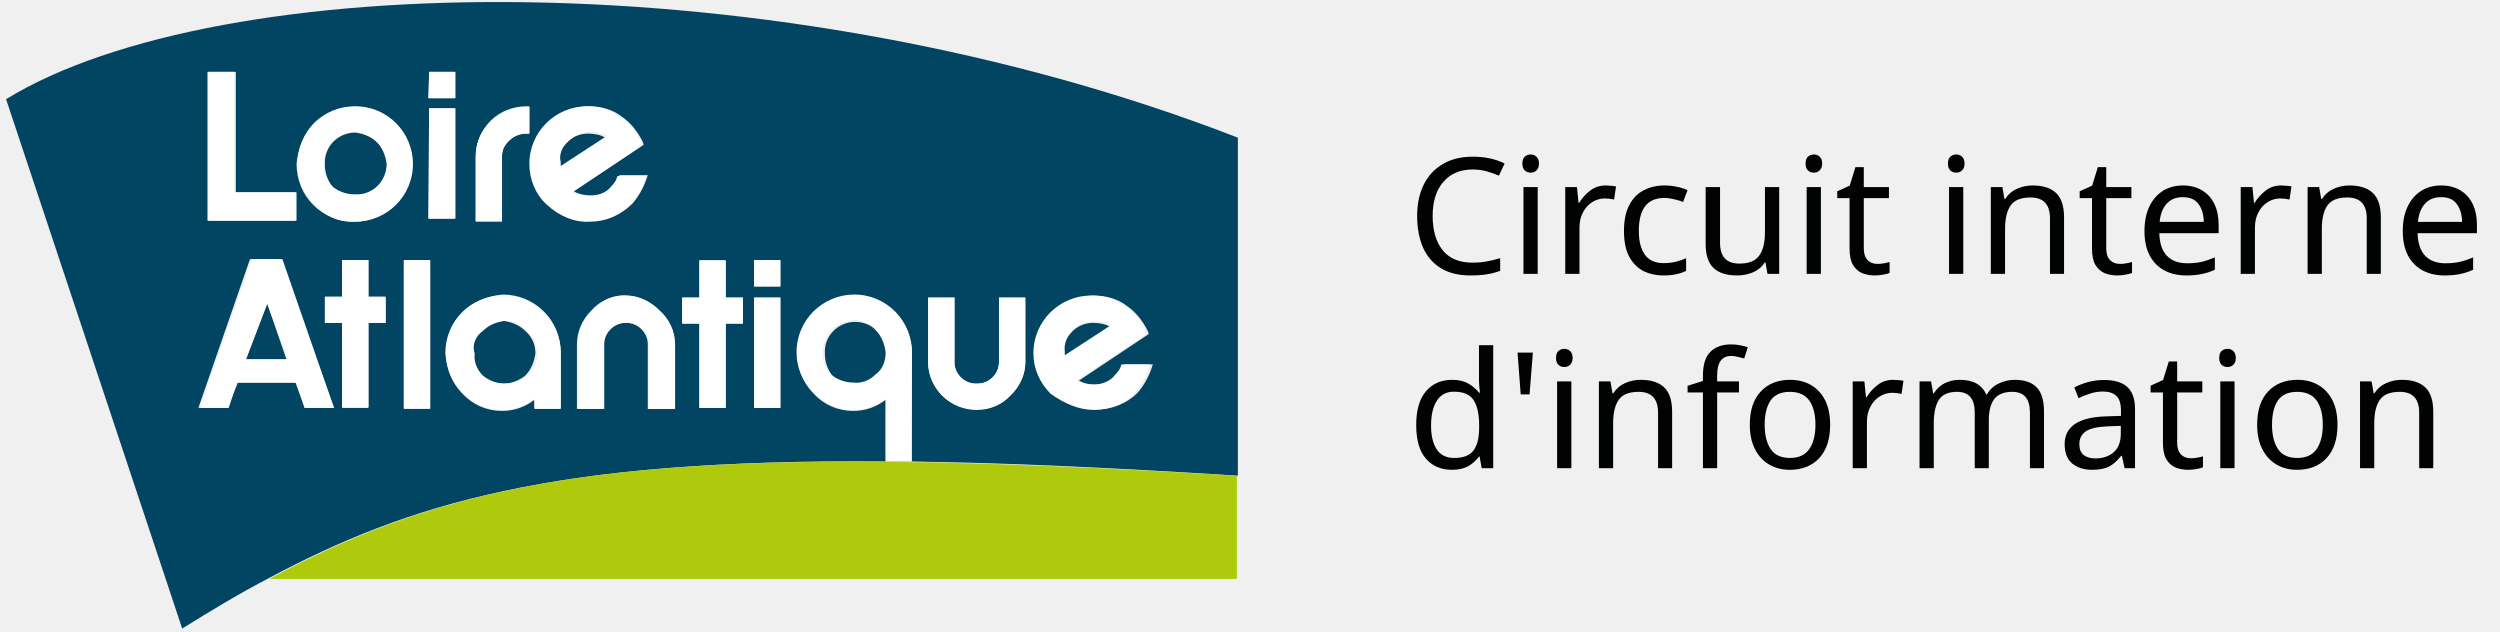
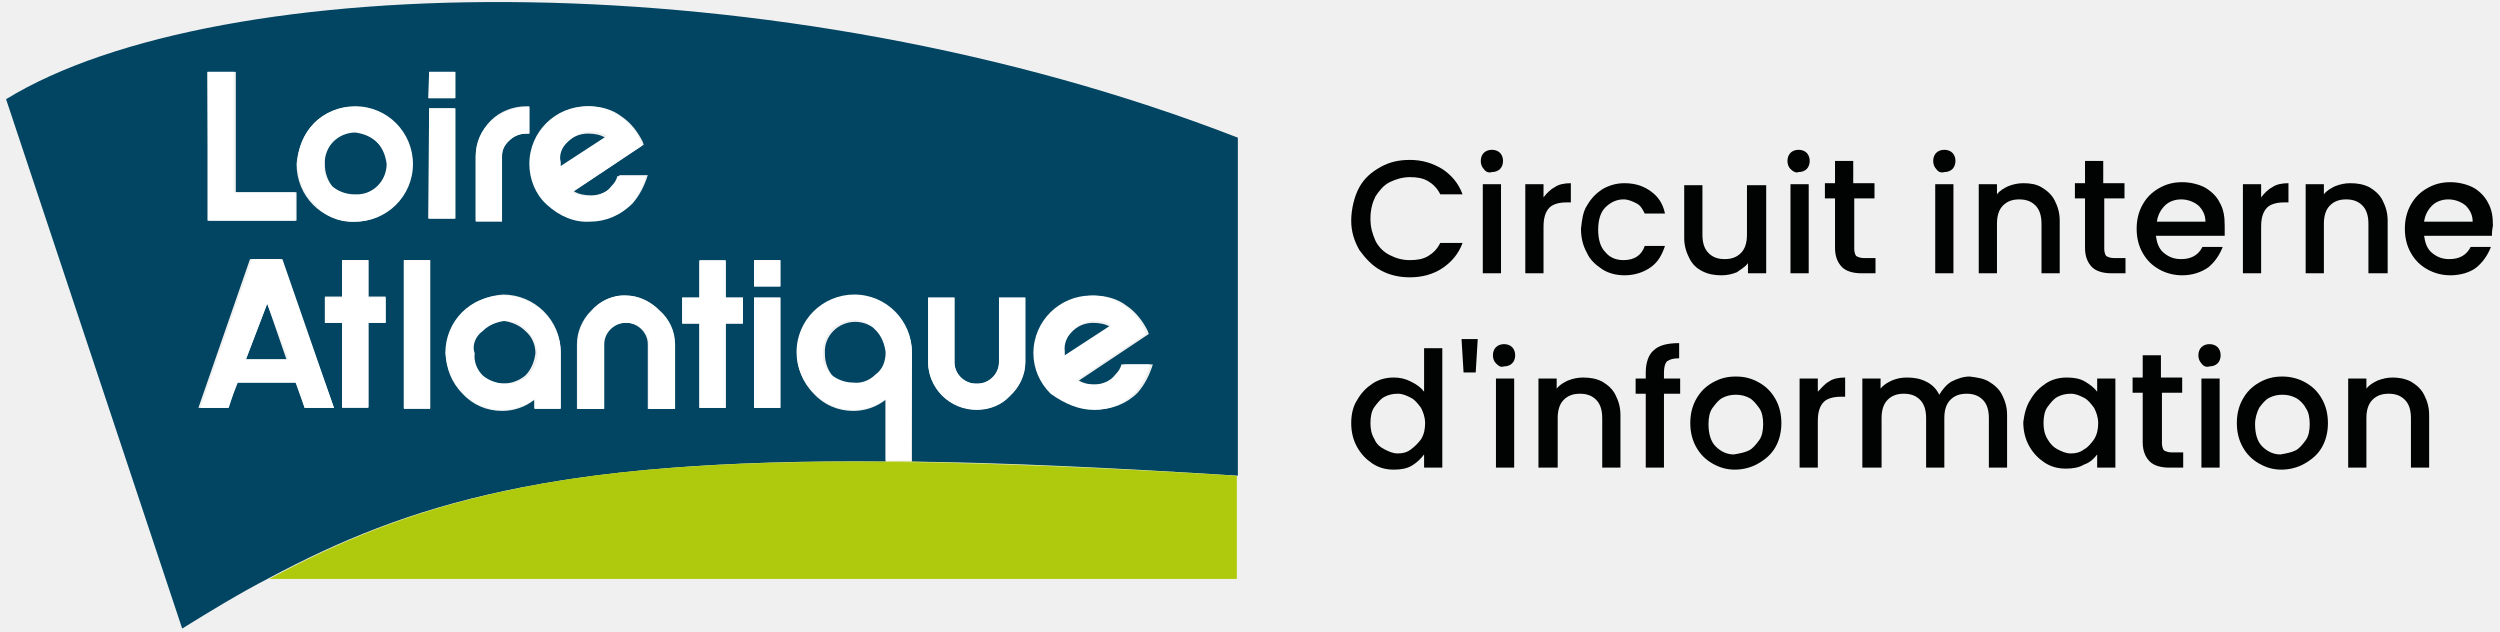
<svg xmlns="http://www.w3.org/2000/svg" version="1.1" id="Calque_1" x="0px" y="0px" viewBox="0 0 247 62.4" style="enable-background:new 0 0 247 62.4;" xml:space="preserve">
  <style type="text/css">
	.st0{fill:#014562;}
	.st1{fill:#AFCA0C;}
	.st2{fill:#FFFFFF;}
	.st3{enable-background:new    ;}
	.st4{fill:#010202;}
- 	.st5{font-family:'Muli-Bold';}
- 	.st6{font-size:16px;}
</style>
  <g id="Groupe_2497_1_" transform="translate(0 -20)">
    <g>
      <g id="logo-loire-atlantique-rvb_1_" transform="translate(0 20)">
        <path id="Tracé_695_1_" class="st0" d="M59.8,13.6c-0.5-0.3-1.1-0.4-1.7-0.4c-0.8,0-1.6,0.3-2.2,1c-0.6,0.6-0.9,1.4-0.8,2.2v0.4     L59.8,13.6z" />
        <path id="Tracé_696_1_" class="st0" d="M109.7,32.3c-0.5-0.3-1.1-0.4-1.7-0.4c-0.8,0-1.6,0.3-2.2,1c-0.6,0.6-0.9,1.4-0.8,2.2     v0.4L109.7,32.3z" />
        <path id="Tracé_697_1_" class="st0" d="M35.1,19.3c0.8,0,1.6-0.3,2.2-0.8c0.6-0.6,0.9-1.4,1-2.2c0-0.8-0.3-1.6-1-2.2     c-0.6-0.6-1.4-0.9-2.2-1c-1.7,0-3.1,1.4-3,3.1v0.1c0,0.8,0.3,1.6,0.8,2.2C33.5,19,34.2,19.3,35.1,19.3z" />
        <path id="Tracé_698_1_" class="st0" d="M84.5,31.8c-1.7,0-3.1,1.4-3,3.1V35c0,0.8,0.3,1.6,0.8,2.2c0.6,0.6,1.4,0.9,2.2,0.8     c0.8,0,1.6-0.3,2.2-0.8c0.6-0.6,0.9-1.4,1-2.2C87.6,33.2,86.2,31.8,84.5,31.8z" />
        <path id="Tracé_699_1_" class="st0" d="M49.7,37.9c0.8,0,1.6-0.3,2.2-0.8c0.6-0.6,0.9-1.4,1-2.2c0-0.8-0.3-1.6-1-2.2     c-0.6-0.6-1.4-0.9-2.2-1c-1.7,0-3.1,1.4-3,3.1v0.1c0,0.8,0.3,1.6,0.8,2.2C48.1,37.6,48.9,37.9,49.7,37.9z" />
-         <path id="Tracé_700_1_" class="st0" d="M87.5,45.6v-6.1c-0.9,0.7-2,1.1-3.2,1.1c-1.5,0-2.9-0.6-3.9-1.7c-2.2-2.2-2.2-5.8,0-8     s5.8-2.2,8,0c1.1,1.1,1.7,2.5,1.7,4v10.7h-0.3c9.3,0.1,19.9,0.6,32.5,1.4V13.6C76.7-4.1,21.6-3.1,0.6,9.8L18,62.1     c2.9-1.8,5.7-3.5,8.6-5l0,0C40.3,49.8,54.6,45.3,87.5,45.6z M104.1,30.9c1.1-1.1,2.5-1.7,4-1.7c1.1,0,2.3,0.3,3.2,1     c0.9,0.6,1.6,1.5,2.1,2.5l0.1,0.3l-6.9,4.6c0.5,0.3,1.1,0.4,1.7,0.4c0.8,0,1.6-0.3,2.2-1c0.3-0.3,0.5-0.6,0.6-1h2.8     c-0.3,1-0.8,2-1.5,2.8c-2.2,2.2-5.8,2.2-8,0c-1.1-1.1-1.7-2.5-1.7-4C102.5,33.3,103,31.9,104.1,30.9L104.1,30.9z M91.7,29.4h2.6     v6.4c0,1.2,1.1,2.2,2.3,2.1c1.2,0,2.1-1,2.1-2.1v-6.4h2.6v6.4c0,1.3-0.6,2.5-1.5,3.3c-1.8,1.8-4.8,1.8-6.7,0     c-0.9-0.9-1.4-2.1-1.4-3.3V29.4L91.7,29.4z M38.1,31.9h-1.7v8.3h-2.6v-8.3h-1.7v-2.6h1.7v-3.6h2.6v3.6h1.7V31.9z M42.5,40.3h-2.6     V25.7h2.6V40.3z M74.5,25.7h2.6v2.6h-2.6V25.7z M74.5,29.4h2.6v10.9h-2.6V29.4z M67.4,29.4h1.7v-3.6h2.6v3.6h1.7V32h-1.7v8.3     h-2.6V32h-1.7V29.4z M66.6,34v6.4H64V34c0-1.2-1.1-2.2-2.3-2.1c-1.2,0-2.1,1-2.1,2.1v6.4H57V34c0-1.2,0.5-2.4,1.4-3.3     c1.6-1.8,4.3-2,6.2-0.5c0.2,0.1,0.3,0.3,0.5,0.5C66,31.4,66.7,32.7,66.6,34L66.6,34z M54.2,12.2c1.1-1.1,2.5-1.7,4-1.7     c1.1,0,2.3,0.3,3.2,1c0.9,0.6,1.6,1.5,2.1,2.5l0.1,0.3l-6.9,4.6c0.5,0.3,1.1,0.4,1.7,0.4c0.8,0,1.6-0.3,2.2-1     c0.3-0.3,0.5-0.6,0.6-1H64c-0.3,1-0.8,2-1.5,2.8c-2.2,2.2-5.8,2.2-8,0c-1.1-1.1-1.7-2.5-1.7-4C52.5,14.7,53.1,13.2,54.2,12.2z      M47,15.4c0-1.3,0.6-2.6,1.5-3.5c0.9-0.9,2.2-1.4,3.5-1.4h0.3v2.7H52c-0.6,0-1.2,0.2-1.7,0.7c-0.4,0.4-0.7,0.9-0.7,1.5v6.4H47     V15.4L47,15.4z M49.7,29.1c3.1,0,5.7,2.5,5.7,5.7l0,0v5.5h-2.6v-0.8c-0.9,0.7-2,1.1-3.2,1.1c-1.5,0-2.9-0.6-3.9-1.7     c-2.2-2.2-2.2-5.8,0-8C46.8,29.8,48.2,29.2,49.7,29.1L49.7,29.1z M42.4,7.1h2.5v2.6h-2.6L42.4,7.1L42.4,7.1z M42.4,10.7h2.5v10.9     h-2.6L42.4,10.7L42.4,10.7z M31,12.2c2.2-2.2,5.8-2.2,8,0c1.1,1.1,1.7,2.5,1.7,4c0,3.1-2.5,5.7-5.7,5.7s-5.7-2.5-5.7-5.7     C29.4,14.8,30,13.3,31,12.2z M20.5,7.1h2.8V19h6v2.8h-8.7V7.1H20.5z M22.5,40.3h-2.9l5.1-14.7h3L33,40.3h-2.9l-0.8-2.5h-5.8     L22.5,40.3z" />
+         <path id="Tracé_700_1_" class="st0" d="M87.5,45.6v-6.1c-0.9,0.7-2,1.1-3.2,1.1c-1.5,0-2.9-0.6-3.9-1.7c-2.2-2.2-2.2-5.8,0-8     s5.8-2.2,8,0c1.1,1.1,1.7,2.5,1.7,4v10.7h-0.3c9.3,0.1,19.9,0.6,32.5,1.4V13.6C76.7-4.1,21.6-3.1,0.6,9.8L18,62.1     c2.9-1.8,5.7-3.5,8.6-5l0,0C40.3,49.8,54.6,45.3,87.5,45.6z M104.1,30.9c1.1-1.1,2.5-1.7,4-1.7c1.1,0,2.3,0.3,3.2,1     c0.9,0.6,1.6,1.5,2.1,2.5l0.1,0.3l-6.9,4.6c0.5,0.3,1.1,0.4,1.7,0.4c0.8,0,1.6-0.3,2.2-1c0.3-0.3,0.5-0.6,0.6-1h2.8     c-0.3,1-0.8,2-1.5,2.8c-2.2,2.2-5.8,2.2-8,0c-1.1-1.1-1.7-2.5-1.7-4C102.5,33.3,103,31.9,104.1,30.9L104.1,30.9z M91.7,29.4h2.6     v6.4c0,1.2,1.1,2.2,2.3,2.1c1.2,0,2.1-1,2.1-2.1v-6.4h2.6v6.4c0,1.3-0.6,2.5-1.5,3.3c-1.8,1.8-4.8,1.8-6.7,0     c-0.9-0.9-1.4-2.1-1.4-3.3V29.4L91.7,29.4z M38.1,31.9h-1.7v8.3h-2.6v-8.3h-1.7v-2.6h1.7v-3.6h2.6v3.6h1.7V31.9z M42.5,40.3h-2.6     V25.7h2.6V40.3z M74.5,25.7h2.6v2.6h-2.6V25.7z M74.5,29.4h2.6v10.9h-2.6V29.4z M67.4,29.4h1.7v-3.6h2.6v3.6h1.7V32h-1.7v8.3     h-2.6V32h-1.7V29.4z M66.6,34v6.4H64V34c0-1.2-1.1-2.2-2.3-2.1c-1.2,0-2.1,1-2.1,2.1v6.4H57V34c0-1.2,0.5-2.4,1.4-3.3     c1.6-1.8,4.3-2,6.2-0.5c0.2,0.1,0.3,0.3,0.5,0.5C66,31.4,66.7,32.7,66.6,34L66.6,34z M54.2,12.2c1.1-1.1,2.5-1.7,4-1.7     c1.1,0,2.3,0.3,3.2,1c0.9,0.6,1.6,1.5,2.1,2.5l0.1,0.3l-6.9,4.6c0.5,0.3,1.1,0.4,1.7,0.4c0.8,0,1.6-0.3,2.2-1     c0.3-0.3,0.5-0.6,0.6-1H64c-0.3,1-0.8,2-1.5,2.8c-2.2,2.2-5.8,2.2-8,0c-1.1-1.1-1.7-2.5-1.7-4C52.5,14.7,53.1,13.2,54.2,12.2z      M47,15.4c0-1.3,0.6-2.6,1.5-3.5s2.2-1.4,3.5-1.4h0.3v2.7H52c-0.6,0-1.2,0.2-1.7,0.7c-0.4,0.4-0.7,0.9-0.7,1.5v6.4H47V15.4     L47,15.4z M49.7,29.1c3.1,0,5.7,2.5,5.7,5.7l0,0v5.5h-2.6v-0.8c-0.9,0.7-2,1.1-3.2,1.1c-1.5,0-2.9-0.6-3.9-1.7     c-2.2-2.2-2.2-5.8,0-8C46.8,29.8,48.2,29.2,49.7,29.1L49.7,29.1z M42.4,7.1h2.5v2.6h-2.6L42.4,7.1L42.4,7.1z M42.4,10.7h2.5v10.9     h-2.6L42.4,10.7L42.4,10.7z M31,12.2c2.2-2.2,5.8-2.2,8,0c1.1,1.1,1.7,2.5,1.7,4c0,3.1-2.5,5.7-5.7,5.7s-5.7-2.5-5.7-5.7     C29.4,14.8,30,13.3,31,12.2z M20.5,7.1h2.8V19h6v2.8h-8.7L20.5,7.1L20.5,7.1z M22.5,40.3h-2.9l5.1-14.7h3L33,40.3h-2.9l-0.8-2.5     h-5.8L22.5,40.3z" />
        <path id="Tracé_701_1_" class="st0" d="M24.3,35.5h4L26.4,30L24.3,35.5z" />
        <path id="Tracé_702_1_" class="st1" d="M26.6,57.2h95.6V47C66.9,43.7,47.5,46,26.6,57.2z" />
        <path id="Tracé_704_1_" class="st1" d="M122.3,47L122.3,47c-12.6-0.8-23.3-1.2-32.5-1.4h-2.2c-33-0.3-47.3,4.2-61,11.6l0,0     C47.5,46,66.9,43.7,122.3,47z" />
        <path id="Tracé_705_1_" class="st2" d="M35.1,21.9c3.1,0,5.7-2.5,5.7-5.7l0,0c0-3.1-2.5-5.7-5.7-5.7s-5.7,2.5-5.7,5.7     c0,1.5,0.6,2.9,1.7,4C32.1,21.4,33.6,22,35.1,21.9z M32.8,14c0.6-0.6,1.4-0.9,2.2-1c0.8,0.1,1.6,0.4,2.2,1c0.6,0.6,0.9,1.4,1,2.2     c0,1.7-1.4,3.1-3.1,3H35c-0.8,0-1.6-0.3-2.2-0.8c-0.6-0.6-0.9-1.4-0.8-2.2C32,15.5,32.3,14.7,32.8,14z" />
        <rect id="Rectangle_526_1_" x="42.4" y="10.7" class="st2" width="2.6" height="10.9" />
        <path id="Tracé_706_1_" class="st2" d="M49.6,15.4c0-0.6,0.2-1.1,0.7-1.5c0.4-0.4,1-0.7,1.7-0.7h0.3v-2.6H52     c-1.3,0-2.5,0.5-3.5,1.4S47,14.1,47,15.5v6.4h2.6V15.4L49.6,15.4z" />
        <path id="Tracé_707_1_" class="st2" d="M36.4,25.7h-2.6v3.7h-1.7v2.5h1.7v8.4h2.6v-8.4h1.7v-2.5h-1.7V25.7z" />
        <rect id="Rectangle_527_1_" x="39.9" y="25.7" class="st2" width="2.6" height="14.7" />
        <path id="Tracé_708_1_" class="st2" d="M45.7,38.8c1,1.1,2.4,1.7,3.9,1.7c1.2,0,2.3-0.4,3.2-1.1v1h2.6v-5.5     c0-3.1-2.5-5.7-5.7-5.7S44,31.7,44,34.9C44.1,36.3,44.7,37.8,45.7,38.8z M47.7,32.7c0.6-0.6,1.4-0.9,2.2-1c0.8,0,1.6,0.3,2.2,1     c0.6,0.6,0.9,1.4,1,2.2c0,1.7-1.4,3.1-3.1,3h-0.1c-0.8,0-1.6-0.3-2.2-0.8c-0.6-0.6-0.9-1.4-0.8-2.2C46.6,34.1,47,33.2,47.7,32.7z     " />
        <path id="Tracé_709_1_" class="st2" d="M58.5,30.7c-0.9,0.9-1.4,2.1-1.4,3.3v6.4h2.6V34c0-1.2,1.1-2.2,2.3-2.1     c1.2,0,2.1,1,2.1,2.1v6.4h2.6V34c0-1.3-0.6-2.5-1.5-3.3c-0.9-0.9-2.1-1.5-3.3-1.5C60.6,29.1,59.3,29.7,58.5,30.7z" />
        <path id="Tracé_710_1_" class="st2" d="M69.1,40.3h2.6v-8.4h1.7v-2.5h-1.7v-3.7h-2.6v3.7h-1.7v2.5h1.7V40.3z" />
        <rect id="Rectangle_528_1_" x="74.5" y="29.4" class="st2" width="2.6" height="10.9" />
        <rect id="Rectangle_529_1_" x="74.5" y="25.7" class="st2" width="2.6" height="2.6" />
        <path id="Tracé_711_1_" class="st2" d="M90.1,34.8c0-3.1-2.5-5.7-5.7-5.7c-3.1,0-5.7,2.5-5.7,5.7c0,1.5,0.6,2.9,1.7,4     c1,1.1,2.4,1.7,3.9,1.7c1.2,0,2.3-0.4,3.2-1.1v6.1H90L90.1,34.8L90.1,34.8z M86.5,37c-0.6,0.6-1.4,0.9-2.2,0.8     c-0.8,0-1.6-0.3-2.2-0.8c-0.6-0.6-0.9-1.4-0.8-2.2c0-0.8,0.3-1.6,0.8-2.2c0.6-0.6,1.4-0.9,2.2-1c0.8,0,1.6,0.3,2.2,1     c0.6,0.6,0.9,1.4,1,2.2C87.5,35.7,87.2,36.5,86.5,37L86.5,37z" />
        <path id="Tracé_713_1_" class="st2" d="M96.5,40.5c1.3,0,2.5-0.5,3.3-1.4c0.9-0.9,1.5-2.1,1.5-3.3v-6.4h-2.6v6.4     c0,1.2-1.1,2.2-2.3,2.1c-1.2,0-2.1-1-2.1-2.1v-6.4h-2.6v6.4c0,1.2,0.5,2.4,1.4,3.3C94,40,95.2,40.5,96.5,40.5z" />
        <path id="Tracé_714_1_" class="st2" d="M58.3,21.9c1.5,0,3-0.6,4-1.7c0.7-0.8,1.2-1.7,1.5-2.8H61c-0.1,0.4-0.3,0.7-0.6,1     c-0.5,0.7-1.4,1-2.2,1c-0.6,0-1.1-0.1-1.7-0.4l6.9-4.6L63.3,14c-0.4-1-1.1-1.9-2.1-2.5c-0.9-0.7-2-1-3.2-1     c-3.1,0-5.7,2.5-5.7,5.7l0,0c0,1.5,0.6,3,1.7,4C55.3,21.4,56.8,22,58.3,21.9z M56.1,14c0.6-0.6,1.4-1,2.2-1     c0.6,0,1.1,0.1,1.7,0.4l-4.6,3V16C55.2,15.4,55.5,14.5,56.1,14z" />
        <path id="Tracé_715_1_" class="st2" d="M108.1,40.5c1.5,0,3-0.6,4-1.7c0.7-0.8,1.2-1.7,1.5-2.8h-2.8c-0.1,0.4-0.3,0.7-0.6,1     c-0.5,0.7-1.4,1-2.2,1c-0.6,0-1.1-0.1-1.7-0.4l6.9-4.6l-0.1-0.3c-0.4-1-1.1-1.9-2.1-2.5c-0.9-0.7-2-1-3.2-1     c-3.1,0-5.7,2.5-5.7,5.7c0,1.5,0.6,2.9,1.7,4C105.2,39.9,106.6,40.5,108.1,40.5z M105.9,32.7c0.6-0.6,1.4-1,2.2-1     c0.6,0,1.1,0.1,1.7,0.4l-4.6,3v-0.4C105.1,34,105.4,33.3,105.9,32.7z" />
-         <path id="Tracé_716_1_" class="st2" d="M29.2,19h-6.1V7.1h-2.6v14.7h8.7L29.2,19z" />
+         <path id="Tracé_716_1_" class="st2" d="M29.2,19h-6.1V7.1h-2.6v14.7h8.7V19z" />
        <path id="Tracé_717_1_" class="st2" d="M30.1,40.3H33l-5.1-14.7h-3l-5.1,14.7h2.8l0.8-2.5h5.8L30.1,40.3z M24.3,35.5l2.1-5.5     l2.1,5.5H24.3z" />
        <rect id="Rectangle_530_1_" x="42.4" y="7.1" class="st2" width="2.6" height="2.6" />
      </g>
    </g>
  </g>
-   <text transform="matrix(1 0 0 1 139.0457 27.0581)" class="st3">
-     <tspan x="0" y="0" class="st4 st5 st6">Circuit interne </tspan>
-     <tspan x="0" y="19.2" class="st4 st5 st6">d'information</tspan>
-   </text>
+   <g class="st3">
+     <path class="st4" d="M134.3,18.5c0.5-0.9,1.2-1.5,2.1-2s1.8-0.7,2.9-0.7c1.2,0,2.2,0.3,3.2,0.9c0.9,0.6,1.6,1.4,2,2.5h-2.2   c-0.3-0.6-0.7-1-1.2-1.3c-0.5-0.3-1.1-0.4-1.8-0.4c-0.7,0-1.4,0.2-2,0.5c-0.6,0.3-1,0.8-1.4,1.4c-0.3,0.6-0.5,1.3-0.5,2.2   s0.2,1.5,0.5,2.2c0.3,0.6,0.8,1.1,1.4,1.4s1.2,0.5,2,0.5c0.7,0,1.3-0.1,1.8-0.4c0.5-0.3,0.9-0.7,1.2-1.3h2.2   c-0.4,1.1-1.1,1.9-2,2.5c-0.9,0.6-2,0.9-3.2,0.9c-1,0-2-0.2-2.9-0.7c-0.9-0.5-1.5-1.2-2.1-2c-0.5-0.9-0.8-1.8-0.8-2.9   S133.8,19.4,134.3,18.5z" />
+     <path class="st4" d="M146.6,16.7c-0.2-0.2-0.3-0.5-0.3-0.8c0-0.3,0.1-0.6,0.3-0.8c0.2-0.2,0.5-0.3,0.8-0.3c0.3,0,0.6,0.1,0.8,0.3   c0.2,0.2,0.3,0.5,0.3,0.8c0,0.3-0.1,0.6-0.3,0.8c-0.2,0.2-0.5,0.3-0.8,0.3C147.1,17.1,146.8,17,146.6,16.7z M148.3,18.2v8.8h-1.8   v-8.8H148.3z" />
+     <path class="st4" d="M153.6,18.5c0.4-0.3,1-0.4,1.6-0.4V20h-0.5c-0.7,0-1.3,0.2-1.6,0.5c-0.4,0.4-0.6,1-0.6,1.9v4.6h-1.8v-8.8h1.8   v1.3C152.8,19.1,153.2,18.7,153.6,18.5z" />
+     <path class="st4" d="M156.8,20.3c0.4-0.7,0.9-1.2,1.5-1.6c0.7-0.4,1.4-0.6,2.2-0.6c1.1,0,1.9,0.3,2.6,0.8c0.7,0.5,1.2,1.2,1.4,2.2   h-2c-0.2-0.4-0.4-0.8-0.8-1c-0.4-0.2-0.8-0.4-1.3-0.4c-0.7,0-1.3,0.3-1.8,0.8s-0.7,1.3-0.7,2.2s0.2,1.7,0.7,2.2   c0.4,0.5,1,0.8,1.8,0.8c1.1,0,1.8-0.5,2.1-1.4h2c-0.3,0.9-0.7,1.6-1.4,2.1c-0.7,0.5-1.6,0.8-2.6,0.8c-0.8,0-1.6-0.2-2.2-0.6   s-1.2-0.9-1.5-1.6c-0.4-0.7-0.6-1.5-0.6-2.4C156.3,21.7,156.4,20.9,156.8,20.3z" />
+     <path class="st4" d="M174.5,18.2v8.8h-1.8v-1c-0.3,0.4-0.7,0.6-1.1,0.9c-0.5,0.2-1,0.3-1.5,0.3c-0.7,0-1.3-0.1-1.9-0.4   s-1-0.7-1.3-1.3s-0.5-1.2-0.5-2v-5.2h1.8v4.9c0,0.8,0.2,1.4,0.6,1.8c0.4,0.4,0.9,0.6,1.6,0.6s1.2-0.2,1.6-0.6   c0.4-0.4,0.6-1,0.6-1.8v-4.9H174.5z" />
+     <path class="st4" d="M176.9,16.7c-0.2-0.2-0.3-0.5-0.3-0.8c0-0.3,0.1-0.6,0.3-0.8c0.2-0.2,0.5-0.3,0.8-0.3c0.3,0,0.6,0.1,0.8,0.3   c0.2,0.2,0.3,0.5,0.3,0.8c0,0.3-0.1,0.6-0.3,0.8c-0.2,0.2-0.5,0.3-0.8,0.3C177.5,17.1,177.2,17,176.9,16.7z M178.7,18.2v8.8h-1.8   v-8.8H178.7z" />
+     <path class="st4" d="M183.2,19.7v4.9c0,0.3,0.1,0.6,0.2,0.7c0.2,0.1,0.4,0.2,0.8,0.2h1.1v1.5h-1.4c-0.8,0-1.5-0.2-1.9-0.6   s-0.7-1-0.7-1.9v-4.9h-1v-1.5h1v-2.2h1.8v2.2h2.1v1.5H183.2z" />
+     <path class="st4" d="M191.3,16.7c-0.2-0.2-0.3-0.5-0.3-0.8c0-0.3,0.1-0.6,0.3-0.8c0.2-0.2,0.5-0.3,0.8-0.3c0.3,0,0.6,0.1,0.8,0.3   c0.2,0.2,0.3,0.5,0.3,0.8c0,0.3-0.1,0.6-0.3,0.8c-0.2,0.2-0.5,0.3-0.8,0.3C191.8,17.1,191.5,17,191.3,16.7z M193,18.2v8.8h-1.8   v-8.8H193z" />
+     <path class="st4" d="M201.7,18.5c0.5,0.3,1,0.7,1.3,1.3s0.5,1.2,0.5,2v5.2h-1.8v-4.9c0-0.8-0.2-1.4-0.6-1.8   c-0.4-0.4-0.9-0.6-1.6-0.6s-1.2,0.2-1.6,0.6c-0.4,0.4-0.6,1-0.6,1.8v4.9h-1.8v-8.8h1.8v1c0.3-0.4,0.7-0.6,1.1-0.8   c0.5-0.2,1-0.3,1.5-0.3C200.6,18.1,201.2,18.2,201.7,18.5z" />
+     <path class="st4" d="M207.9,19.7v4.9c0,0.3,0.1,0.6,0.2,0.7c0.2,0.1,0.4,0.2,0.8,0.2h1.1v1.5h-1.4c-0.8,0-1.5-0.2-1.9-0.6   s-0.7-1-0.7-1.9v-4.9h-1v-1.5h1v-2.2h1.8v2.2h2.1v1.5H207.9z" />
+     <path class="st4" d="M219.8,23.3H213c0.1,0.7,0.3,1.3,0.8,1.7c0.5,0.4,1,0.6,1.7,0.6c1,0,1.7-0.4,2.1-1.2h2c-0.3,0.8-0.8,1.5-1.4,2   c-0.7,0.5-1.6,0.8-2.6,0.8c-0.8,0-1.6-0.2-2.3-0.6s-1.2-0.9-1.6-1.6c-0.4-0.7-0.6-1.5-0.6-2.4c0-0.9,0.2-1.7,0.6-2.4   c0.4-0.7,0.9-1.2,1.6-1.6c0.7-0.4,1.4-0.6,2.3-0.6c0.8,0,1.6,0.2,2.2,0.5c0.7,0.4,1.2,0.9,1.5,1.5c0.4,0.7,0.5,1.4,0.5,2.3   C219.8,22.8,219.8,23.1,219.8,23.3z M217.9,21.9c0-0.7-0.3-1.2-0.7-1.6c-0.5-0.4-1.1-0.6-1.7-0.6c-0.6,0-1.2,0.2-1.6,0.6   c-0.4,0.4-0.7,0.9-0.8,1.6H217.9z" />
+     <path class="st4" d="M224.5,18.5c0.4-0.3,1-0.4,1.6-0.4V20h-0.5c-0.7,0-1.3,0.2-1.6,0.5c-0.4,0.4-0.6,1-0.6,1.9v4.6h-1.8v-8.8h1.8   v1.3C223.7,19.1,224.1,18.7,224.5,18.5z" />
+     <path class="st4" d="M234.1,18.5c0.5,0.3,1,0.7,1.3,1.3s0.5,1.2,0.5,2v5.2H234v-4.9c0-0.8-0.2-1.4-0.6-1.8   c-0.4-0.4-0.9-0.6-1.6-0.6c-0.7,0-1.2,0.2-1.6,0.6c-0.4,0.4-0.6,1-0.6,1.8v4.9h-1.8v-8.8h1.8v1c0.3-0.4,0.7-0.6,1.1-0.8   c0.5-0.2,1-0.3,1.5-0.3C232.9,18.1,233.5,18.2,234.1,18.5z" />
+     <path class="st4" d="M246.2,23.3h-6.7c0.1,0.7,0.3,1.3,0.8,1.7s1,0.6,1.7,0.6c1,0,1.7-0.4,2.1-1.2h2c-0.3,0.8-0.8,1.5-1.4,2   s-1.6,0.8-2.6,0.8c-0.8,0-1.6-0.2-2.3-0.6c-0.7-0.4-1.2-0.9-1.6-1.6c-0.4-0.7-0.6-1.5-0.6-2.4c0-0.9,0.2-1.7,0.6-2.4   c0.4-0.7,0.9-1.2,1.6-1.6c0.7-0.4,1.4-0.6,2.3-0.6c0.8,0,1.6,0.2,2.2,0.5s1.2,0.9,1.5,1.5c0.4,0.7,0.5,1.4,0.5,2.3   C246.2,22.8,246.2,23.1,246.2,23.3z M244.3,21.9c0-0.7-0.3-1.2-0.7-1.6c-0.5-0.4-1.1-0.6-1.7-0.6c-0.6,0-1.2,0.2-1.6,0.6   c-0.4,0.4-0.7,0.9-0.8,1.6H244.3z" />
+   </g>
+   <g class="st3">
+     <path class="st4" d="M134.1,39.5c0.4-0.7,0.9-1.2,1.5-1.6c0.6-0.4,1.3-0.6,2.1-0.6c0.6,0,1.1,0.1,1.7,0.4c0.6,0.3,1,0.6,1.3,1v-4.3   h1.8v11.8h-1.8v-1.3c-0.3,0.4-0.7,0.8-1.2,1.1c-0.5,0.3-1.1,0.4-1.8,0.4c-0.8,0-1.5-0.2-2.1-0.6c-0.6-0.4-1.1-0.9-1.5-1.6   c-0.4-0.7-0.6-1.5-0.6-2.4C133.5,40.9,133.7,40.1,134.1,39.5z M140.4,40.3c-0.3-0.4-0.6-0.8-1-1c-0.4-0.2-0.8-0.4-1.3-0.4   c-0.5,0-0.9,0.1-1.3,0.3s-0.7,0.6-1,1c-0.3,0.4-0.4,1-0.4,1.6c0,0.6,0.1,1.1,0.4,1.6c0.2,0.5,0.6,0.8,1,1c0.4,0.2,0.8,0.4,1.3,0.4   c0.5,0,0.9-0.1,1.3-0.4s0.7-0.6,1-1c0.3-0.5,0.4-1,0.4-1.6S140.6,40.7,140.4,40.3z" />
+     <path class="st4" d="M146,33.5l-0.2,3.3h-1.2l-0.2-3.3H146z" />
+     <path class="st4" d="M147.8,35.9c-0.2-0.2-0.3-0.5-0.3-0.8c0-0.3,0.1-0.6,0.3-0.8c0.2-0.2,0.5-0.3,0.8-0.3c0.3,0,0.6,0.1,0.8,0.3   c0.2,0.2,0.3,0.5,0.3,0.8c0,0.3-0.1,0.6-0.3,0.8c-0.2,0.2-0.5,0.3-0.8,0.3C148.3,36.3,148.1,36.2,147.8,35.9z M149.6,37.4v8.8h-1.8   v-8.8H149.6z" />
+     <path class="st4" d="M158.3,37.7c0.5,0.3,1,0.7,1.3,1.3s0.5,1.2,0.5,2v5.2h-1.8v-4.9c0-0.8-0.2-1.4-0.6-1.8   c-0.4-0.4-0.9-0.6-1.6-0.6s-1.2,0.2-1.6,0.6c-0.4,0.4-0.6,1-0.6,1.8v4.9H152v-8.8h1.8v1c0.3-0.4,0.7-0.6,1.1-0.8   c0.5-0.2,1-0.3,1.5-0.3C157.1,37.3,157.7,37.4,158.3,37.7z" />
+     <path class="st4" d="M166,38.9h-1.6v7.3h-1.8v-7.3h-1v-1.5h1v-0.6c0-1,0.3-1.8,0.8-2.2c0.5-0.5,1.4-0.7,2.5-0.7v1.5   c-0.6,0-0.9,0.1-1.2,0.3c-0.2,0.2-0.3,0.6-0.3,1.1v0.6h1.6V38.9z" />
+     <path class="st4" d="M169.2,45.8c-0.7-0.4-1.2-0.9-1.6-1.6c-0.4-0.7-0.6-1.5-0.6-2.4c0-0.9,0.2-1.7,0.6-2.4s0.9-1.2,1.6-1.6   c0.7-0.4,1.4-0.6,2.3-0.6s1.6,0.2,2.3,0.6c0.7,0.4,1.2,0.9,1.6,1.6s0.6,1.5,0.6,2.4c0,0.9-0.2,1.7-0.6,2.4s-1,1.2-1.7,1.6   c-0.7,0.4-1.5,0.6-2.3,0.6C170.6,46.4,169.9,46.2,169.2,45.8z M172.8,44.5c0.4-0.2,0.7-0.6,1-1c0.3-0.4,0.4-1,0.4-1.6   s-0.1-1.2-0.4-1.6s-0.6-0.8-1-1c-0.4-0.2-0.8-0.3-1.3-0.3c-0.5,0-0.9,0.1-1.3,0.3c-0.4,0.2-0.7,0.6-1,1s-0.4,1-0.4,1.6   c0,0.9,0.2,1.7,0.7,2.2s1.1,0.8,1.8,0.8C171.9,44.8,172.4,44.7,172.8,44.5z" />
+     <path class="st4" d="M180.7,37.7c0.4-0.3,1-0.4,1.6-0.4v1.9h-0.5c-0.7,0-1.3,0.2-1.6,0.5c-0.4,0.4-0.6,1-0.6,1.9v4.6h-1.8v-8.8h1.8   v1.3C180,38.3,180.3,37.9,180.7,37.7z" />
+     <path class="st4" d="M196.5,37.7c0.5,0.3,1,0.7,1.3,1.3s0.5,1.2,0.5,2v5.2h-1.8v-4.9c0-0.8-0.2-1.4-0.6-1.8   c-0.4-0.4-0.9-0.6-1.6-0.6s-1.2,0.2-1.6,0.6c-0.4,0.4-0.6,1-0.6,1.8v4.9h-1.8v-4.9c0-0.8-0.2-1.4-0.6-1.8c-0.4-0.4-0.9-0.6-1.6-0.6   s-1.2,0.2-1.6,0.6c-0.4,0.4-0.6,1-0.6,1.8v4.9H184v-8.8h1.8v1c0.3-0.4,0.7-0.6,1.1-0.8c0.5-0.2,0.9-0.3,1.5-0.3   c0.7,0,1.3,0.1,1.9,0.4c0.6,0.3,1,0.7,1.3,1.3c0.3-0.5,0.7-1,1.2-1.3c0.6-0.3,1.2-0.5,1.8-0.5C195.4,37.3,196,37.4,196.5,37.7z" />
+     <path class="st4" d="M200.6,39.5c0.4-0.7,0.9-1.2,1.5-1.6c0.6-0.4,1.3-0.6,2.1-0.6c0.7,0,1.3,0.1,1.8,0.4c0.5,0.3,0.9,0.6,1.2,1   v-1.3h1.8v8.8h-1.8v-1.3c-0.3,0.4-0.7,0.8-1.3,1c-0.5,0.3-1.1,0.4-1.8,0.4c-0.8,0-1.5-0.2-2.1-0.6c-0.6-0.4-1.1-0.9-1.5-1.6   c-0.4-0.7-0.6-1.5-0.6-2.4C200,40.9,200.2,40.1,200.6,39.5z M206.9,40.3c-0.3-0.4-0.6-0.8-1-1c-0.4-0.2-0.8-0.4-1.3-0.4   c-0.5,0-0.9,0.1-1.3,0.3s-0.7,0.6-1,1c-0.3,0.4-0.4,1-0.4,1.6c0,0.6,0.1,1.1,0.4,1.6c0.3,0.5,0.6,0.8,1,1c0.4,0.2,0.8,0.4,1.3,0.4   c0.5,0,0.9-0.1,1.3-0.4c0.4-0.2,0.7-0.6,1-1c0.3-0.5,0.4-1,0.4-1.6S207.1,40.7,206.9,40.3z" />
+     <path class="st4" d="M213.6,38.9v4.9c0,0.3,0.1,0.6,0.2,0.7c0.2,0.1,0.4,0.2,0.8,0.2h1.1v1.5h-1.4c-0.8,0-1.5-0.2-1.9-0.6   c-0.4-0.4-0.7-1-0.7-1.9v-4.9h-1v-1.5h1v-2.2h1.8v2.2h2.1v1.5H213.6z" />
+     <path class="st4" d="M217.5,35.9c-0.2-0.2-0.3-0.5-0.3-0.8c0-0.3,0.1-0.6,0.3-0.8c0.2-0.2,0.5-0.3,0.8-0.3c0.3,0,0.6,0.1,0.8,0.3   c0.2,0.2,0.3,0.5,0.3,0.8c0,0.3-0.1,0.6-0.3,0.8c-0.2,0.2-0.5,0.3-0.8,0.3C218,36.3,217.7,36.2,217.5,35.9z M219.3,37.4v8.8h-1.8   v-8.8H219.3z" />
+     <path class="st4" d="M223.2,45.8c-0.7-0.4-1.2-0.9-1.6-1.6c-0.4-0.7-0.6-1.5-0.6-2.4c0-0.9,0.2-1.7,0.6-2.4s0.9-1.2,1.6-1.6   c0.7-0.4,1.4-0.6,2.3-0.6c0.8,0,1.6,0.2,2.3,0.6c0.7,0.4,1.2,0.9,1.6,1.6c0.4,0.7,0.6,1.5,0.6,2.4c0,0.9-0.2,1.7-0.6,2.4   s-1,1.2-1.7,1.6s-1.5,0.6-2.3,0.6C224.6,46.4,223.9,46.2,223.2,45.8z M226.8,44.5c0.4-0.2,0.7-0.6,1-1c0.3-0.4,0.4-1,0.4-1.6   s-0.1-1.2-0.4-1.6c-0.2-0.4-0.6-0.8-1-1c-0.4-0.2-0.8-0.3-1.3-0.3s-0.9,0.1-1.3,0.3c-0.4,0.2-0.7,0.6-1,1c-0.2,0.4-0.4,1-0.4,1.6   c0,0.9,0.2,1.7,0.7,2.2s1.1,0.8,1.8,0.8C225.9,44.8,226.4,44.7,226.8,44.5z" />
+     <path class="st4" d="M238.2,37.7c0.5,0.3,1,0.7,1.3,1.3s0.5,1.2,0.5,2v5.2h-1.8v-4.9c0-0.8-0.2-1.4-0.6-1.8   c-0.4-0.4-0.9-0.6-1.6-0.6s-1.2,0.2-1.6,0.6c-0.4,0.4-0.6,1-0.6,1.8v4.9h-1.8v-8.8h1.8v1c0.3-0.4,0.7-0.6,1.1-0.8   c0.5-0.2,1-0.3,1.5-0.3C237,37.3,237.6,37.4,238.2,37.7z" />
+   </g>
</svg>
